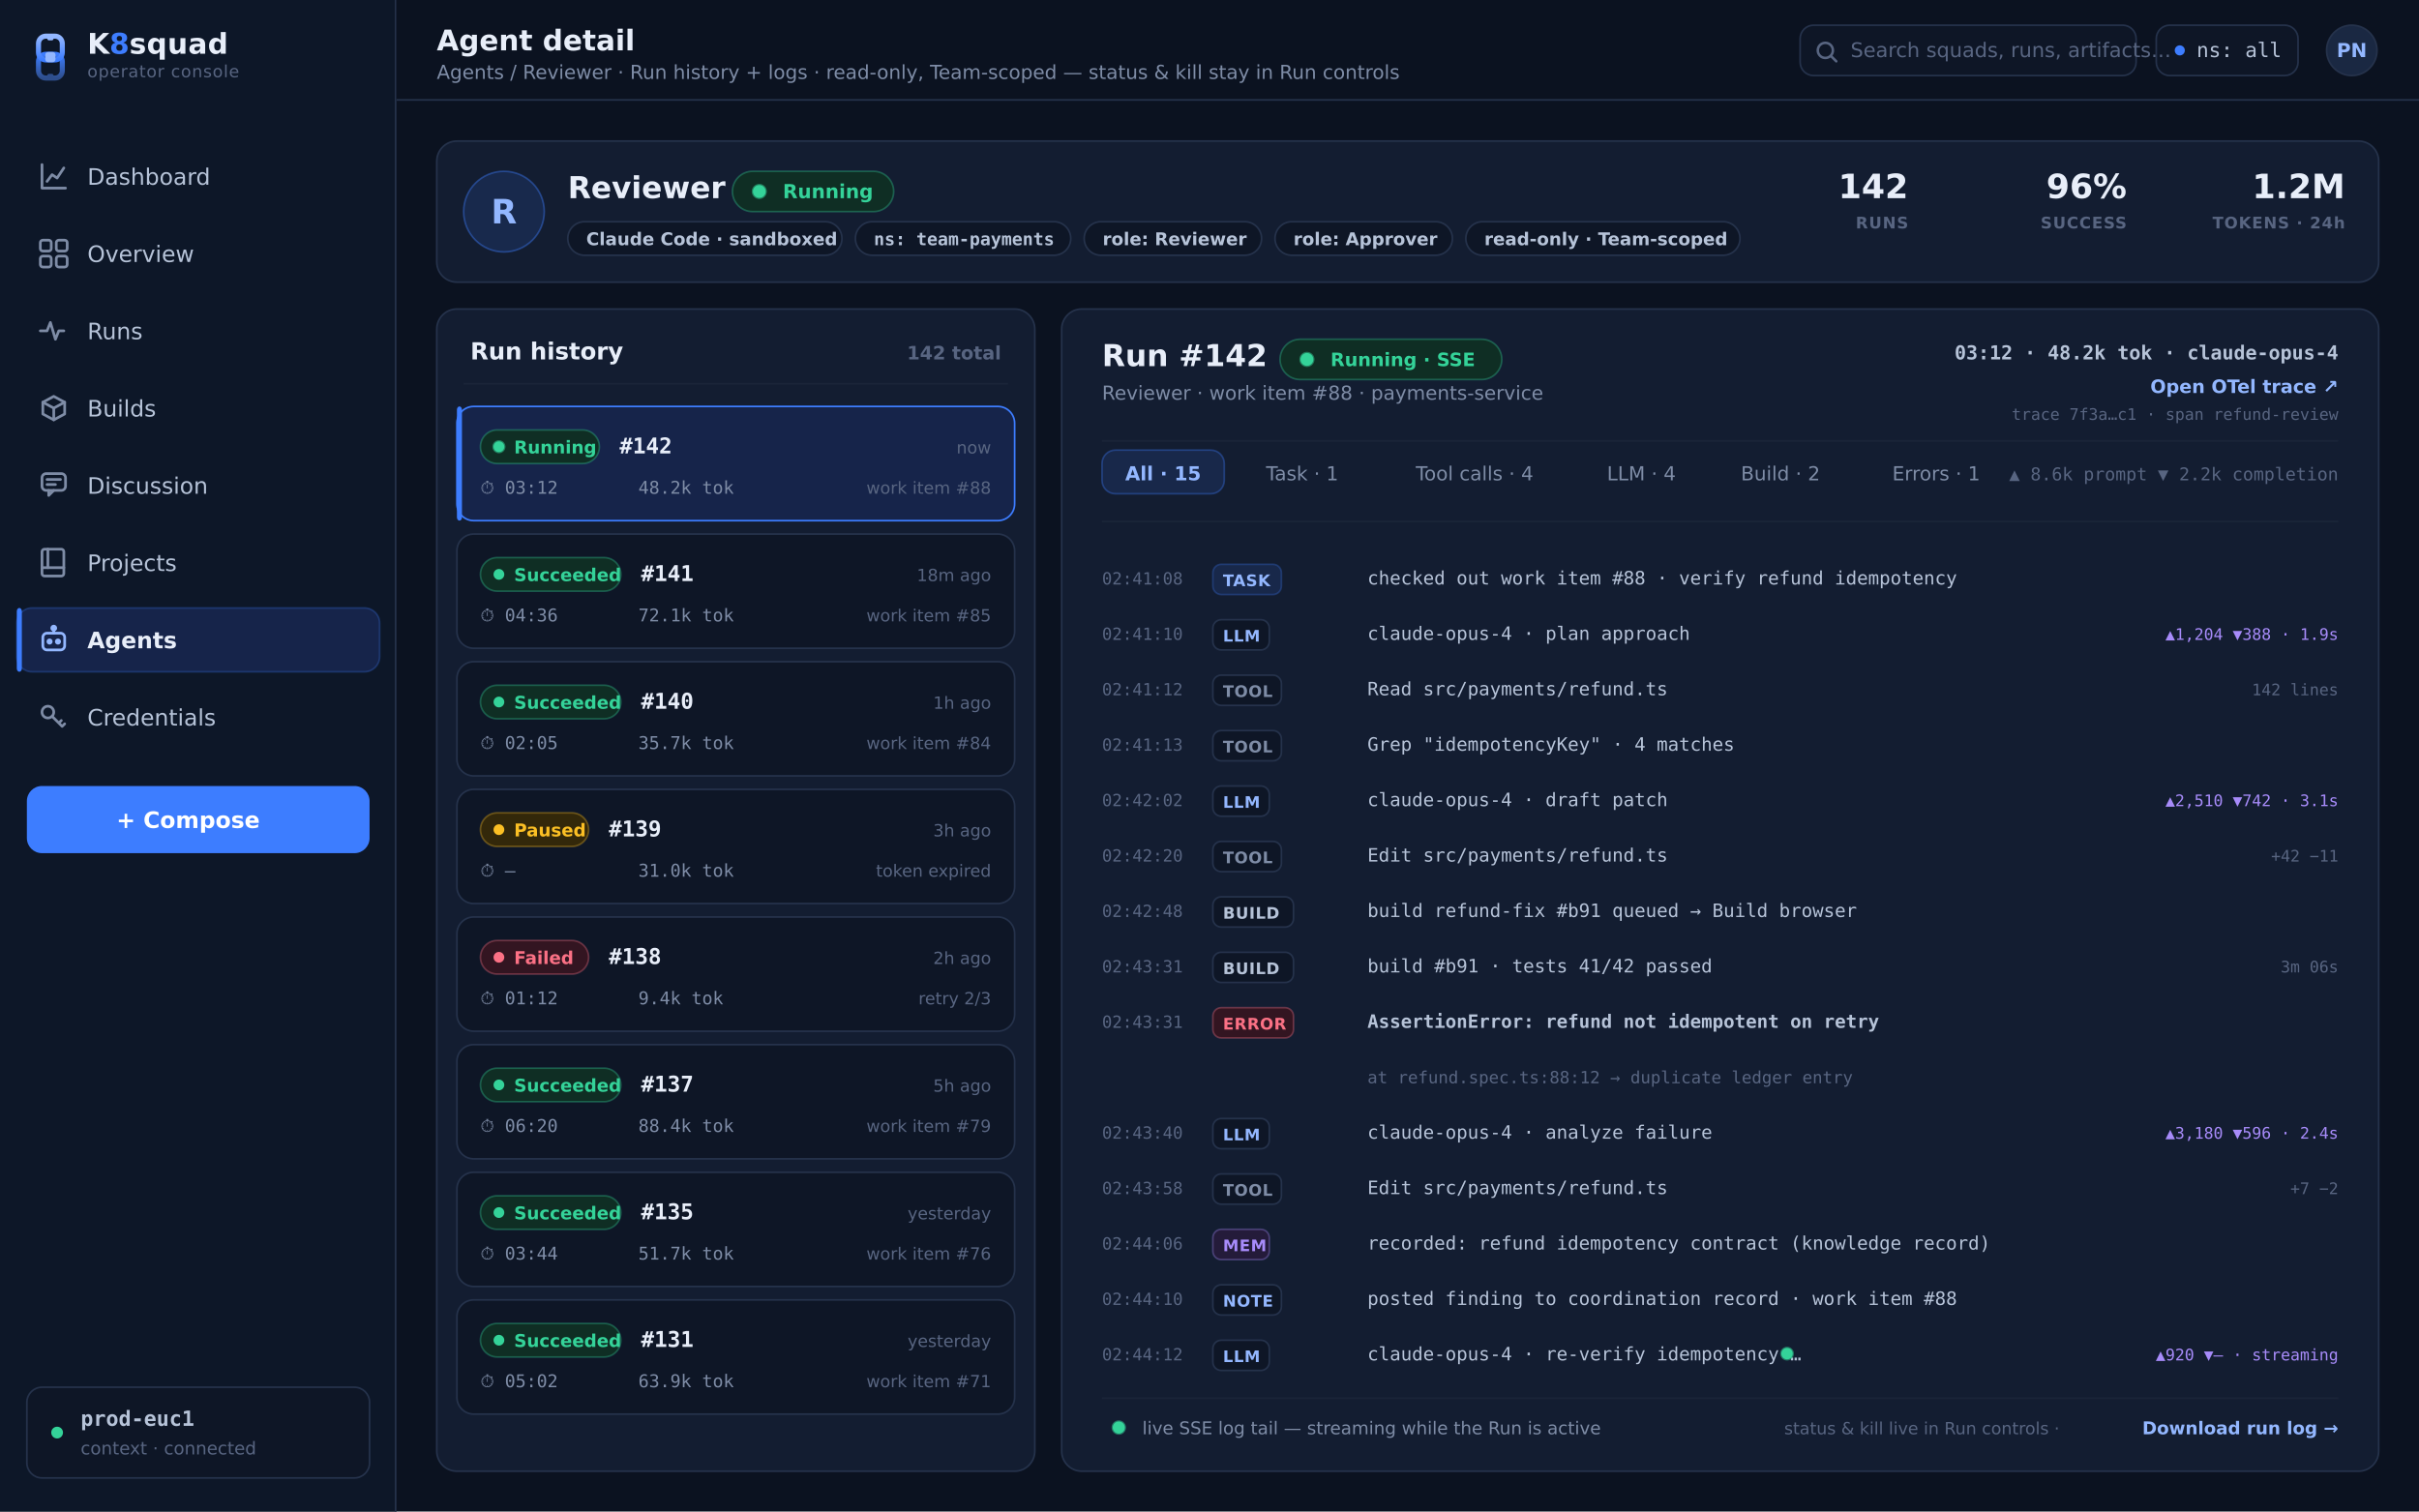
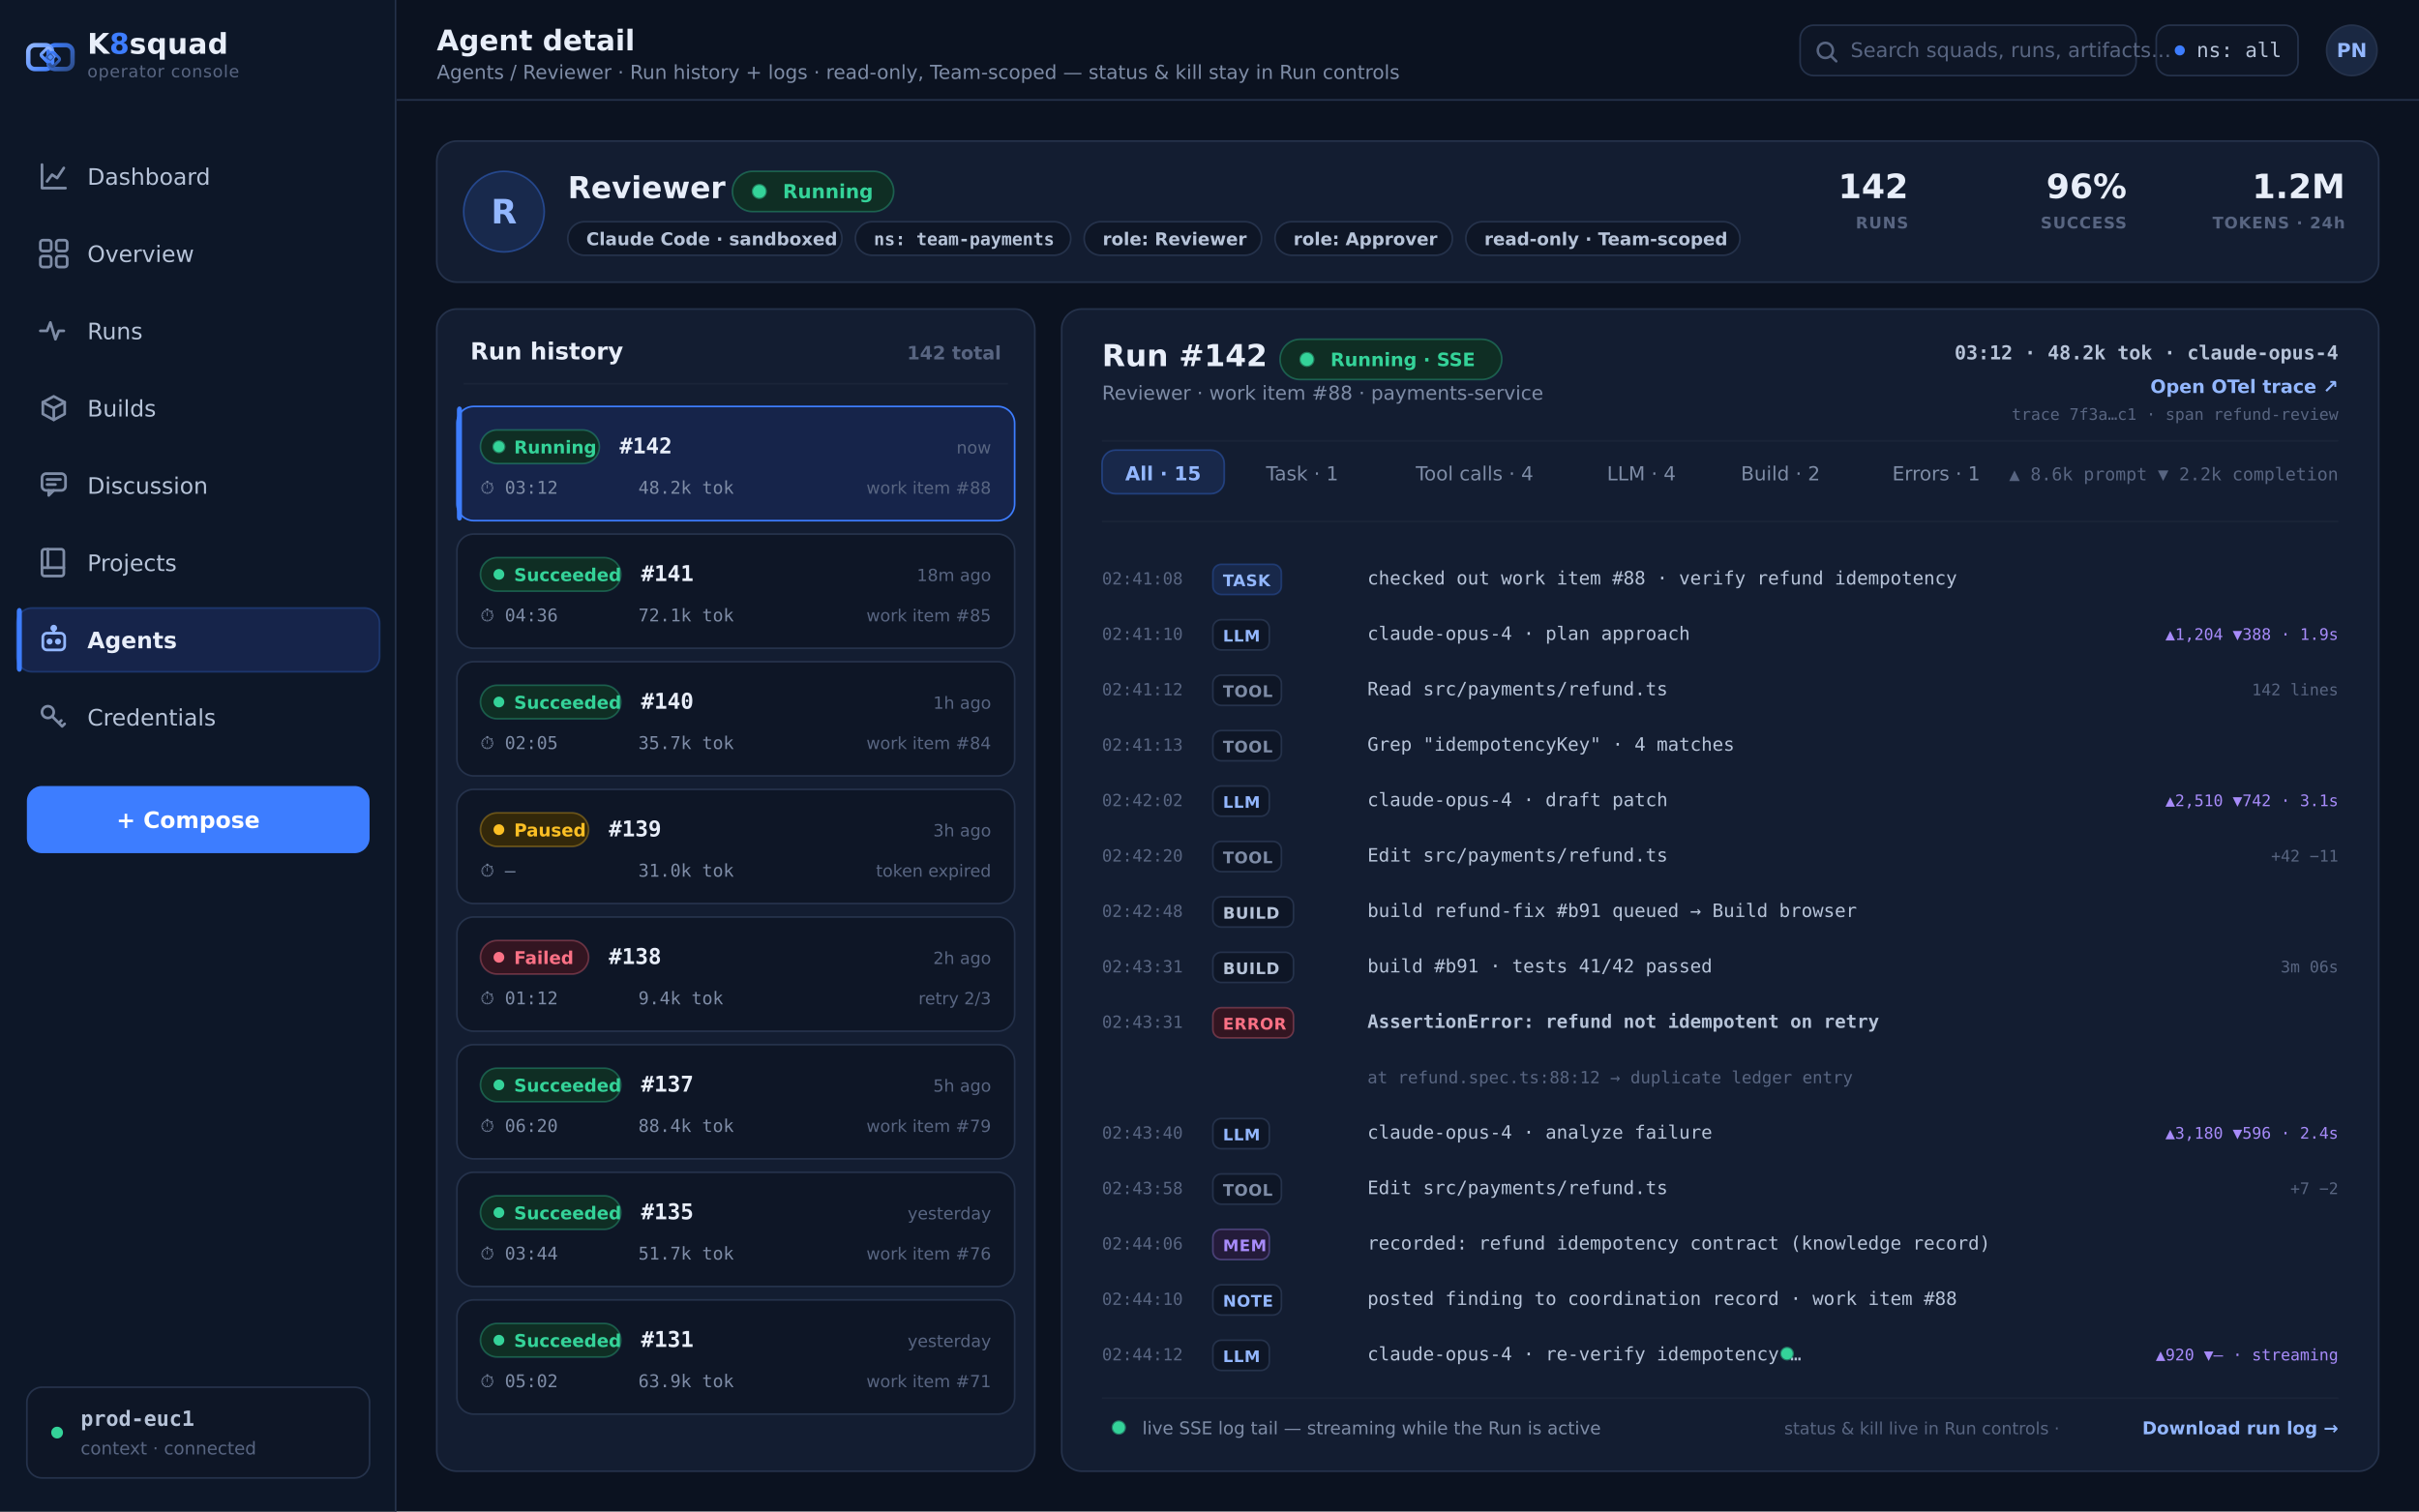
<svg xmlns="http://www.w3.org/2000/svg" width="1440" height="900" viewBox="0 0 1440 900" font-family="DejaVu Sans">
  <defs>
+     <linearGradient id="odinL" x1="0" y1="0" x2="1" y2="1">
+       <stop offset="0" stop-color="#93B7FF" />
+       <stop offset="1" stop-color="#3D7DFF" />
+     </linearGradient>
+     <linearGradient id="odinR" x1="0" y1="0" x2="1" y2="1">
+       <stop offset="0" stop-color="#3D7DFF" />
+       <stop offset="1" stop-color="#2E4E8C" />
+     </linearGradient>
+     <clipPath id="odinCB">
+       <rect x="176" y="256" width="160" height="120" />
+     </clipPath>
+     <clipPath id="odinCK">
+       <rect x="166" y="256" width="180" height="120" />
+     </clipPath>
    <linearGradient id="ringTop" x1="0" y1="0" x2="0" y2="1">
      <stop offset="0" stop-color="#93B7FF" />
      <stop offset="1" stop-color="#3D7DFF" />
    </linearGradient>
    <linearGradient id="ringBot" x1="0" y1="0" x2="0" y2="1">
      <stop offset="0" stop-color="#3D7DFF" />
      <stop offset="1" stop-color="#2E4E8C" />
    </linearGradient>
  </defs>
  <rect x="0" y="0" width="1440" height="900" rx="0" ry="0" fill="#0B1220" stroke="none" stroke-width="1" />
  <rect x="0" y="0" width="236" height="900" rx="0" ry="0" fill="#0D1728" stroke="none" stroke-width="1" />
  <rect x="235" y="0" width="1" height="900" rx="0" ry="0" fill="#25324B" stroke="none" stroke-width="1" />
  <g transform="translate(30,34) scale(0.33735) translate(-50,-50)">
-     <rect x="29" y="45" width="42" height="42" rx="13" fill="none" stroke="url(#ringBot)" stroke-width="9" />
-     <rect x="29" y="13" width="42" height="42" rx="13" fill="none" stroke="url(#ringTop)" stroke-width="9" />
-     <rect x="41" y="41" width="18" height="18" rx="5" fill="#93B7FF" />
-     <rect x="44.5" y="9.5" width="11" height="11" rx="3" fill="#93B7FF" />
-     <rect x="44.5" y="79.5" width="11" height="11" rx="3" fill="#2E4E8C" />
+     <g transform="scale(0.195313)">
+       <path d="M300,148 h96 a60,60 0 0 1 60,60 v96 a60,60 0 0 1 -60,60 h-96 a60,60 0 0 1 -60,-60 v-96 a60,60 0 0 1 60,-60 z" fill="none" stroke="url(#odinR)" stroke-width="40" stroke-linejoin="round" />
+       <path d="M116,148 h96 a60,60 0 0 1 60,60 v96 a60,60 0 0 1 -60,60 h-96 a60,60 0 0 1 -60,-60 v-96 a60,60 0 0 1 60,-60 z" fill="none" stroke="url(#odinL)" stroke-width="40" stroke-linejoin="round" />
+       <g clip-path="url(#odinCB)">
+         <path d="M300,148 h96 a60,60 0 0 1 60,60 v96 a60,60 0 0 1 -60,60 h-96 a60,60 0 0 1 -60,-60 v-96 a60,60 0 0 1 60,-60 z" fill="none" stroke="url(#odinR)" stroke-width="40" stroke-linejoin="round" />
+       </g>
+       <g transform="rotate(45 256 256)">
+         <path d="M196,206 h64 a18,18 0 0 1 18,18 v64 a18,18 0 0 1 -18,18 h-64 a18,18 0 0 1 -18,-18 v-64 a18,18 0 0 1 18,-18 z" fill="none" stroke="url(#odinL)" stroke-width="26" stroke-linejoin="round" />
+         <path d="M252,206 h64 a18,18 0 0 1 18,18 v64 a18,18 0 0 1 -18,18 h-64 a18,18 0 0 1 -18,-18 v-64 a18,18 0 0 1 18,-18 z" fill="none" stroke="url(#odinR)" stroke-width="26" stroke-linejoin="round" />
+         <g clip-path="url(#odinCK)">
+           <path d="M196,206 h64 a18,18 0 0 1 18,18 v64 a18,18 0 0 1 -18,18 h-64 a18,18 0 0 1 -18,-18 v-64 a18,18 0 0 1 18,-18 z" fill="none" stroke="url(#odinL)" stroke-width="26" stroke-linejoin="round" />
+         </g>
+         <rect x="230" y="230" width="52" height="52" rx="9" fill="#2E4E8C" />
+         <rect x="237" y="237" width="38" height="38" rx="7" fill="#4D8BFF" />
+       </g>
+     </g>
  </g>
  <text x="52" y="32" font-family="DejaVu Sans" font-size="17" fill="#E8EEF9" font-weight="700" text-anchor="start" letter-spacing="0.2">K<tspan fill="#3D7DFF">8</tspan>squad</text>
  <text x="52" y="46" font-family="DejaVu Sans" font-size="10" fill="#586581" font-weight="400" text-anchor="start" letter-spacing="0.4">operator console</text>
  <g fill="none" stroke="#7E8CA6" stroke-width="1.6" stroke-linecap="round" stroke-linejoin="round">
    <path d="M25 98 v14 h14" />
    <path d="M28 108 l3 -4 l3 2 l4 -6" />
  </g>
  <text x="52" y="110" font-family="DejaVu Sans" font-size="13.5" fill="#B6C3D8" font-weight="500" text-anchor="start">Dashboard</text>
  <g fill="none" stroke="#7E8CA6" stroke-width="1.6" stroke-linecap="round" stroke-linejoin="round">
    <rect x="24" y="143" width="6.5" height="6.5" rx="1.5" />
    <rect x="33.5" y="143" width="6.5" height="6.5" rx="1.5" />
    <rect x="24" y="152.5" width="6.5" height="6.5" rx="1.5" />
    <rect x="33.5" y="152.5" width="6.5" height="6.5" rx="1.5" />
  </g>
  <text x="52" y="156" font-family="DejaVu Sans" font-size="13.5" fill="#B6C3D8" font-weight="500" text-anchor="start">Overview</text>
  <g fill="none" stroke="#7E8CA6" stroke-width="1.6" stroke-linecap="round" stroke-linejoin="round">
    <path d="M24 197 h4 l2 -5 l3 10 l2 -5 h3" />
  </g>
  <text x="52" y="202" font-family="DejaVu Sans" font-size="13.5" fill="#B6C3D8" font-weight="500" text-anchor="start">Runs</text>
  <g fill="none" stroke="#7E8CA6" stroke-width="1.6" stroke-linecap="round" stroke-linejoin="round">
    <path d="M32 236 l6.5 3.5 v7 l-6.5 3.5 l-6.5 -3.5 v-7 z" />
    <path d="M25.5 239.5 l6.5 3.5 l6.5 -3.5" />
    <path d="M32 243 v7" />
  </g>
  <text x="52" y="248" font-family="DejaVu Sans" font-size="13.5" fill="#B6C3D8" font-weight="500" text-anchor="start">Builds</text>
  <g fill="none" stroke="#7E8CA6" stroke-width="1.6" stroke-linecap="round" stroke-linejoin="round">
    <rect x="25" y="282" width="14" height="10" rx="2.5" />
    <path d="M29 292 v3 l3 -3" />
    <path d="M28 285.5 h8 M28 288.5 h5" />
  </g>
  <text x="52" y="294" font-family="DejaVu Sans" font-size="13.5" fill="#B6C3D8" font-weight="500" text-anchor="start">Discussion</text>
  <g fill="none" stroke="#7E8CA6" stroke-width="1.6" stroke-linecap="round" stroke-linejoin="round">
    <rect x="25" y="327" width="13" height="16" rx="1.5" />
    <path d="M25 338 h13" />
    <path d="M28.5 327 v11" />
  </g>
  <text x="52" y="340" font-family="DejaVu Sans" font-size="13.5" fill="#B6C3D8" font-weight="500" text-anchor="start">Projects</text>
  <rect x="10" y="362" width="216" height="38" rx="9" ry="9" fill="#16244A" stroke="#3D7DFF44" stroke-width="1" />
  <rect x="10" y="362" width="3" height="38" rx="2" ry="2" fill="#3D7DFF" stroke="none" stroke-width="1" />
  <g fill="none" stroke="#93B7FF" stroke-width="1.6" stroke-linecap="round" stroke-linejoin="round">
    <rect x="25.5" y="377" width="13" height="10" rx="2.5" />
    <path d="M32 374 v3" />
    <circle cx="32" cy="374" r="1.2" fill="#93B7FF" />
    <circle cx="29.5" cy="382" r="1" fill="#93B7FF" />
    <circle cx="34.5" cy="382" r="1" fill="#93B7FF" />
  </g>
  <text x="52" y="386" font-family="DejaVu Sans" font-size="13.5" fill="#E8EEF9" font-weight="600" text-anchor="start">Agents</text>
  <g fill="none" stroke="#7E8CA6" stroke-width="1.6" stroke-linecap="round" stroke-linejoin="round">
    <circle cx="28.5" cy="424" r="3.5" />
    <path d="M31 426.5 l6 6 M35 430.5 l1.5 -1.5 M37 432.5 l1.5 -1.5" />
  </g>
  <text x="52" y="432" font-family="DejaVu Sans" font-size="13.5" fill="#B6C3D8" font-weight="500" text-anchor="start">Credentials</text>
  <rect x="16" y="468" width="204" height="40" rx="9" ry="9" fill="#3D7DFF" stroke="none" stroke-width="1" />
  <text x="112" y="493" font-family="DejaVu Sans" font-size="13.5" fill="#fff" font-weight="600" text-anchor="middle">+  Compose</text>
  <rect x="16" y="826" width="204" height="54" rx="9" ry="9" fill="#0E1626" stroke="#25324B" stroke-width="1" />
  <circle cx="34" cy="853" r="3.5" fill="#34D399" />
  <text x="48" y="849" font-family="DejaVu Sans Mono" font-size="12.5" fill="#B6C3D8" font-weight="600" text-anchor="start">prod-euc1</text>
  <text x="48" y="866" font-family="DejaVu Sans" font-size="10.5" fill="#586581" font-weight="400" text-anchor="start">context · connected</text>
  <rect x="236" y="0" width="1204" height="60" rx="0" ry="0" fill="#0B1220" stroke="none" stroke-width="1" />
  <rect x="236" y="59" width="1204" height="1" rx="0" ry="0" fill="#25324B" stroke="none" stroke-width="1" />
  <text x="260" y="30" font-family="DejaVu Sans" font-size="17" fill="#E8EEF9" font-weight="700" text-anchor="start">Agent detail</text>
  <text x="260" y="47" font-family="DejaVu Sans" font-size="11.5" fill="#7E8CA6" font-weight="400" text-anchor="start">Agents / Reviewer · Run history + logs · read-only, Team-scoped — status &amp; kill stay in Run controls</text>
  <circle cx="1400" cy="30" r="15" fill="#1A2842" stroke="#25324B" />
  <text x="1400" y="34" font-family="DejaVu Sans" font-size="11.5" fill="#93B7FF" font-weight="700" text-anchor="middle">PN</text>
  <rect x="1283.6" y="15" width="84.4" height="30" rx="8" ry="8" fill="#0E1626" stroke="#25324B" stroke-width="1" />
  <circle cx="1297.6" cy="30" r="3" fill="#3D7DFF" />
  <text x="1307.6" y="34" font-family="DejaVu Sans Mono" font-size="12" fill="#B6C3D8" font-weight="400" text-anchor="start">ns: all</text>
  <rect x="1071.6" y="15" width="200" height="30" rx="8" ry="8" fill="#0E1626" stroke="#25324B" stroke-width="1" />
  <circle cx="1086.6" cy="30" r="4.5" fill="none" stroke="#586581" stroke-width="1.5" />
  <path d="M1090.1 33.5 l3 3" stroke="#586581" stroke-width="1.5" stroke-linecap="round" />
  <text x="1101.6" y="34" font-family="DejaVu Sans" font-size="12" fill="#586581" font-weight="400" text-anchor="start">Search squads, runs, artifacts…</text>
  <rect x="260" y="84" width="1156" height="84" rx="12" ry="12" fill="#131D31" stroke="#25324B" stroke-width="1" />
  <circle cx="300" cy="126" r="24" fill="#3D7DFF22" stroke="#3D7DFF66" />
  <text x="300" y="133" font-family="DejaVu Sans" font-size="20" fill="#93B7FF" font-weight="700" text-anchor="middle">R</text>
  <text x="338" y="118" font-family="DejaVu Sans" font-size="18" fill="#E8EEF9" font-weight="700" text-anchor="start">Reviewer</text>
  <rect x="436" y="102" width="96" height="24" rx="12" ry="12" fill="#0F2E24" stroke="#34D39955" stroke-width="1" />
  <circle cx="452" cy="114" r="3.8" fill="#34D399" />
  <circle cx="452" cy="114" r="3.8" fill="none" stroke="#34D399" stroke-width="1.4" opacity="0.5">
    <animate attributeName="r" values="3.8;8.4;3.8" dur="1.8s" repeatCount="indefinite" />
    <animate attributeName="opacity" values="0.55;0;0.55" dur="1.8s" repeatCount="indefinite" />
  </circle>
  <text x="466" y="118" font-family="DejaVu Sans" font-size="11.5" fill="#34D399" font-weight="600" text-anchor="start">Running</text>
  <rect x="338" y="132" width="163.2" height="20" rx="10.0" ry="10.0" fill="#0E1626" stroke="#25324B" stroke-width="1" />
  <text x="349" y="146.0" font-family="DejaVu Sans" font-size="10.5" fill="#B6C3D8" font-weight="600" text-anchor="start">Claude Code · sandboxed</text>
  <rect x="509.2" y="132" width="128.2" height="20" rx="10.0" ry="10.0" fill="#0E1626" stroke="#25324B" stroke-width="1" />
  <text x="520.2" y="146.0" font-family="DejaVu Sans Mono" font-size="10.5" fill="#B6C3D8" font-weight="600" text-anchor="start">ns: team-payments</text>
  <rect x="645.4" y="132" width="105.6" height="20" rx="10.0" ry="10.0" fill="#0E1626" stroke="#25324B" stroke-width="1" />
  <text x="656.4" y="146.0" font-family="DejaVu Sans" font-size="10.5" fill="#B6C3D8" font-weight="600" text-anchor="start">role: Reviewer</text>
  <rect x="759" y="132" width="105.6" height="20" rx="10.0" ry="10.0" fill="#0E1626" stroke="#25324B" stroke-width="1" />
  <text x="770" y="146.0" font-family="DejaVu Sans" font-size="10.5" fill="#B6C3D8" font-weight="600" text-anchor="start">role: Approver</text>
  <rect x="872.6" y="132" width="163.2" height="20" rx="10.0" ry="10.0" fill="#0E1626" stroke="#25324B" stroke-width="1" />
  <text x="883.6" y="146.0" font-family="DejaVu Sans" font-size="10.5" fill="#B6C3D8" font-weight="600" text-anchor="start">read-only · Team-scoped</text>
  <text x="1396" y="118" font-family="DejaVu Sans" font-size="20" fill="#E8EEF9" font-weight="700" text-anchor="end">1.2M</text>
  <text x="1396" y="136" font-family="DejaVu Sans" font-size="9.5" fill="#586581" font-weight="600" text-anchor="end" letter-spacing="0.5">TOKENS · 24h</text>
  <text x="1266" y="118" font-family="DejaVu Sans" font-size="20" fill="#E8EEF9" font-weight="700" text-anchor="end">96%</text>
  <text x="1266" y="136" font-family="DejaVu Sans" font-size="9.5" fill="#586581" font-weight="600" text-anchor="end" letter-spacing="0.5">SUCCESS</text>
  <text x="1136" y="118" font-family="DejaVu Sans" font-size="20" fill="#E8EEF9" font-weight="700" text-anchor="end">142</text>
  <text x="1136" y="136" font-family="DejaVu Sans" font-size="9.5" fill="#586581" font-weight="600" text-anchor="end" letter-spacing="0.5">RUNS</text>
  <rect x="260" y="184" width="356" height="692" rx="12" ry="12" fill="#131D31" stroke="#25324B" stroke-width="1" />
  <text x="280" y="214" font-family="DejaVu Sans" font-size="14" fill="#E8EEF9" font-weight="700" text-anchor="start">Run history</text>
  <text x="596" y="214" font-family="DejaVu Sans" font-size="11" fill="#586581" font-weight="600" text-anchor="end">142 total</text>
  <rect x="276" y="228" width="324" height="1" rx="0" ry="0" fill="#1A2438" stroke="none" stroke-width="1" />
  <rect x="272" y="242" width="332" height="68" rx="10" ry="10" fill="#16244A" stroke="#3D7DFF" stroke-width="1" />
  <rect x="272" y="242" width="3" height="68" rx="2" ry="2" fill="#3D7DFF" stroke="none" stroke-width="1" />
  <rect x="286" y="256" width="70.8" height="20" rx="10" ry="10" fill="#0F2E24" stroke="#34D39955" stroke-width="1" />
  <circle cx="297" cy="266" r="3.2" fill="#34D399" />
  <circle cx="297" cy="266" r="3.2" fill="none" stroke="#34D399" stroke-width="1.4" opacity="0.5">
    <animate attributeName="r" values="3.2;7.8;3.2" dur="1.8s" repeatCount="indefinite" />
    <animate attributeName="opacity" values="0.55;0;0.55" dur="1.8s" repeatCount="indefinite" />
  </circle>
  <text x="306" y="270" font-family="DejaVu Sans" font-size="10.5" fill="#34D399" font-weight="600" text-anchor="start">Running</text>
  <text x="368.8" y="270" font-family="DejaVu Sans Mono" font-size="13" fill="#E8EEF9" font-weight="700" text-anchor="start">#142</text>
  <text x="590" y="270" font-family="DejaVu Sans" font-size="10" fill="#586581" font-weight="400" text-anchor="end">now</text>
  <text x="286" y="294" font-family="DejaVu Sans Mono" font-size="10.5" fill="#7E8CA6" font-weight="400" text-anchor="start">⏱ 03:12</text>
  <text x="380" y="294" font-family="DejaVu Sans Mono" font-size="10.5" fill="#7E8CA6" font-weight="400" text-anchor="start">48.2k tok</text>
  <text x="590" y="294" font-family="DejaVu Sans" font-size="10" fill="#586581" font-weight="400" text-anchor="end">work item #88</text>
  <rect x="272" y="318" width="332" height="68" rx="10" ry="10" fill="#0E1626" stroke="#25324B" stroke-width="1" />
  <rect x="286" y="332" width="83.6" height="20" rx="10" ry="10" fill="#0F2E24" stroke="#34D39955" stroke-width="1" />
  <circle cx="297" cy="342" r="3.2" fill="#34D399" />
  <text x="306" y="346" font-family="DejaVu Sans" font-size="10.5" fill="#34D399" font-weight="600" text-anchor="start">Succeeded</text>
  <text x="381.6" y="346" font-family="DejaVu Sans Mono" font-size="13" fill="#E8EEF9" font-weight="700" text-anchor="start">#141</text>
  <text x="590" y="346" font-family="DejaVu Sans" font-size="10" fill="#586581" font-weight="400" text-anchor="end">18m ago</text>
  <text x="286" y="370" font-family="DejaVu Sans Mono" font-size="10.5" fill="#7E8CA6" font-weight="400" text-anchor="start">⏱ 04:36</text>
  <text x="380" y="370" font-family="DejaVu Sans Mono" font-size="10.5" fill="#7E8CA6" font-weight="400" text-anchor="start">72.1k tok</text>
  <text x="590" y="370" font-family="DejaVu Sans" font-size="10" fill="#586581" font-weight="400" text-anchor="end">work item #85</text>
  <rect x="272" y="394" width="332" height="68" rx="10" ry="10" fill="#0E1626" stroke="#25324B" stroke-width="1" />
  <rect x="286" y="408" width="83.6" height="20" rx="10" ry="10" fill="#0F2E24" stroke="#34D39955" stroke-width="1" />
  <circle cx="297" cy="418" r="3.2" fill="#34D399" />
  <text x="306" y="422" font-family="DejaVu Sans" font-size="10.5" fill="#34D399" font-weight="600" text-anchor="start">Succeeded</text>
  <text x="381.6" y="422" font-family="DejaVu Sans Mono" font-size="13" fill="#E8EEF9" font-weight="700" text-anchor="start">#140</text>
  <text x="590" y="422" font-family="DejaVu Sans" font-size="10" fill="#586581" font-weight="400" text-anchor="end">1h ago</text>
  <text x="286" y="446" font-family="DejaVu Sans Mono" font-size="10.5" fill="#7E8CA6" font-weight="400" text-anchor="start">⏱ 02:05</text>
  <text x="380" y="446" font-family="DejaVu Sans Mono" font-size="10.5" fill="#7E8CA6" font-weight="400" text-anchor="start">35.7k tok</text>
  <text x="590" y="446" font-family="DejaVu Sans" font-size="10" fill="#586581" font-weight="400" text-anchor="end">work item #84</text>
  <rect x="272" y="470" width="332" height="68" rx="10" ry="10" fill="#0E1626" stroke="#25324B" stroke-width="1" />
  <rect x="286" y="484" width="64.4" height="20" rx="10" ry="10" fill="#33280A" stroke="#FBBF2455" stroke-width="1" />
  <circle cx="297" cy="494" r="3.2" fill="#FBBF24" />
  <text x="306" y="498" font-family="DejaVu Sans" font-size="10.5" fill="#FBBF24" font-weight="600" text-anchor="start">Paused</text>
  <text x="362.4" y="498" font-family="DejaVu Sans Mono" font-size="13" fill="#E8EEF9" font-weight="700" text-anchor="start">#139</text>
  <text x="590" y="498" font-family="DejaVu Sans" font-size="10" fill="#586581" font-weight="400" text-anchor="end">3h ago</text>
  <text x="286" y="522" font-family="DejaVu Sans Mono" font-size="10.5" fill="#7E8CA6" font-weight="400" text-anchor="start">⏱ —</text>
  <text x="380" y="522" font-family="DejaVu Sans Mono" font-size="10.5" fill="#7E8CA6" font-weight="400" text-anchor="start">31.0k tok</text>
  <text x="590" y="522" font-family="DejaVu Sans" font-size="10" fill="#586581" font-weight="400" text-anchor="end">token expired</text>
  <rect x="272" y="546" width="332" height="68" rx="10" ry="10" fill="#0E1626" stroke="#25324B" stroke-width="1" />
  <rect x="286" y="560" width="64.4" height="20" rx="10" ry="10" fill="#331521" stroke="#FB718555" stroke-width="1" />
  <circle cx="297" cy="570" r="3.2" fill="#FB7185" />
  <text x="306" y="574" font-family="DejaVu Sans" font-size="10.5" fill="#FB7185" font-weight="600" text-anchor="start">Failed</text>
  <text x="362.4" y="574" font-family="DejaVu Sans Mono" font-size="13" fill="#E8EEF9" font-weight="700" text-anchor="start">#138</text>
  <text x="590" y="574" font-family="DejaVu Sans" font-size="10" fill="#586581" font-weight="400" text-anchor="end">2h ago</text>
  <text x="286" y="598" font-family="DejaVu Sans Mono" font-size="10.5" fill="#7E8CA6" font-weight="400" text-anchor="start">⏱ 01:12</text>
  <text x="380" y="598" font-family="DejaVu Sans Mono" font-size="10.5" fill="#7E8CA6" font-weight="400" text-anchor="start">9.4k tok</text>
  <text x="590" y="598" font-family="DejaVu Sans" font-size="10" fill="#586581" font-weight="400" text-anchor="end">retry 2/3</text>
  <rect x="272" y="622" width="332" height="68" rx="10" ry="10" fill="#0E1626" stroke="#25324B" stroke-width="1" />
  <rect x="286" y="636" width="83.6" height="20" rx="10" ry="10" fill="#0F2E24" stroke="#34D39955" stroke-width="1" />
  <circle cx="297" cy="646" r="3.2" fill="#34D399" />
  <text x="306" y="650" font-family="DejaVu Sans" font-size="10.5" fill="#34D399" font-weight="600" text-anchor="start">Succeeded</text>
  <text x="381.6" y="650" font-family="DejaVu Sans Mono" font-size="13" fill="#E8EEF9" font-weight="700" text-anchor="start">#137</text>
  <text x="590" y="650" font-family="DejaVu Sans" font-size="10" fill="#586581" font-weight="400" text-anchor="end">5h ago</text>
  <text x="286" y="674" font-family="DejaVu Sans Mono" font-size="10.5" fill="#7E8CA6" font-weight="400" text-anchor="start">⏱ 06:20</text>
  <text x="380" y="674" font-family="DejaVu Sans Mono" font-size="10.5" fill="#7E8CA6" font-weight="400" text-anchor="start">88.4k tok</text>
  <text x="590" y="674" font-family="DejaVu Sans" font-size="10" fill="#586581" font-weight="400" text-anchor="end">work item #79</text>
  <rect x="272" y="698" width="332" height="68" rx="10" ry="10" fill="#0E1626" stroke="#25324B" stroke-width="1" />
  <rect x="286" y="712" width="83.6" height="20" rx="10" ry="10" fill="#0F2E24" stroke="#34D39955" stroke-width="1" />
  <circle cx="297" cy="722" r="3.2" fill="#34D399" />
  <text x="306" y="726" font-family="DejaVu Sans" font-size="10.5" fill="#34D399" font-weight="600" text-anchor="start">Succeeded</text>
  <text x="381.6" y="726" font-family="DejaVu Sans Mono" font-size="13" fill="#E8EEF9" font-weight="700" text-anchor="start">#135</text>
  <text x="590" y="726" font-family="DejaVu Sans" font-size="10" fill="#586581" font-weight="400" text-anchor="end">yesterday</text>
  <text x="286" y="750" font-family="DejaVu Sans Mono" font-size="10.5" fill="#7E8CA6" font-weight="400" text-anchor="start">⏱ 03:44</text>
  <text x="380" y="750" font-family="DejaVu Sans Mono" font-size="10.5" fill="#7E8CA6" font-weight="400" text-anchor="start">51.7k tok</text>
  <text x="590" y="750" font-family="DejaVu Sans" font-size="10" fill="#586581" font-weight="400" text-anchor="end">work item #76</text>
  <rect x="272" y="774" width="332" height="68" rx="10" ry="10" fill="#0E1626" stroke="#25324B" stroke-width="1" />
  <rect x="286" y="788" width="83.6" height="20" rx="10" ry="10" fill="#0F2E24" stroke="#34D39955" stroke-width="1" />
  <circle cx="297" cy="798" r="3.2" fill="#34D399" />
  <text x="306" y="802" font-family="DejaVu Sans" font-size="10.5" fill="#34D399" font-weight="600" text-anchor="start">Succeeded</text>
  <text x="381.6" y="802" font-family="DejaVu Sans Mono" font-size="13" fill="#E8EEF9" font-weight="700" text-anchor="start">#131</text>
  <text x="590" y="802" font-family="DejaVu Sans" font-size="10" fill="#586581" font-weight="400" text-anchor="end">yesterday</text>
  <text x="286" y="826" font-family="DejaVu Sans Mono" font-size="10.5" fill="#7E8CA6" font-weight="400" text-anchor="start">⏱ 05:02</text>
  <text x="380" y="826" font-family="DejaVu Sans Mono" font-size="10.5" fill="#7E8CA6" font-weight="400" text-anchor="start">63.9k tok</text>
  <text x="590" y="826" font-family="DejaVu Sans" font-size="10" fill="#586581" font-weight="400" text-anchor="end">work item #71</text>
  <rect x="632" y="184" width="784" height="692" rx="12" ry="12" fill="#131D31" stroke="#25324B" stroke-width="1" />
  <text x="656" y="218" font-family="DejaVu Sans" font-size="18" fill="#E8EEF9" font-weight="700" text-anchor="start">Run #142</text>
  <rect x="762" y="202" width="132" height="24" rx="12" ry="12" fill="#0F2E24" stroke="#34D39955" stroke-width="1" />
  <circle cx="778" cy="214" r="3.8" fill="#34D399" />
  <circle cx="778" cy="214" r="3.8" fill="none" stroke="#34D399" stroke-width="1.4" opacity="0.5">
    <animate attributeName="r" values="3.8;8.4;3.8" dur="1.8s" repeatCount="indefinite" />
    <animate attributeName="opacity" values="0.55;0;0.55" dur="1.8s" repeatCount="indefinite" />
  </circle>
  <text x="792" y="218" font-family="DejaVu Sans" font-size="11" fill="#34D399" font-weight="600" text-anchor="start">Running · SSE</text>
  <text x="656" y="238" font-family="DejaVu Sans" font-size="11.5" fill="#7E8CA6" font-weight="400" text-anchor="start">Reviewer · work item #88 · payments-service</text>
  <text x="1392" y="214" font-family="DejaVu Sans Mono" font-size="11.5" fill="#B6C3D8" font-weight="600" text-anchor="end">03:12 · 48.2k tok · claude-opus-4</text>
  <text x="1392" y="234" font-family="DejaVu Sans" font-size="11" fill="#93B7FF" font-weight="600" text-anchor="end">Open OTel trace  ↗</text>
  <text x="1392" y="250" font-family="DejaVu Sans Mono" font-size="9.5" fill="#586581" font-weight="400" text-anchor="end">trace 7f3a…c1  ·  span refund-review</text>
  <rect x="656" y="262" width="736" height="1" rx="0" ry="0" fill="#1A2438" stroke="none" stroke-width="1" />
  <rect x="656" y="268" width="72.8" height="26" rx="8" ry="8" fill="#3D7DFF1F" stroke="#3D7DFF55" stroke-width="1" />
  <text x="692.4" y="286" font-family="DejaVu Sans" font-size="11.5" fill="#93B7FF" font-weight="700" text-anchor="middle">All · 15</text>
  <text x="775.2" y="286" font-family="DejaVu Sans" font-size="11.5" fill="#7E8CA6" font-weight="500" text-anchor="middle">Task · 1</text>
  <text x="877.8" y="286" font-family="DejaVu Sans" font-size="11.5" fill="#7E8CA6" font-weight="500" text-anchor="middle">Tool calls · 4</text>
  <text x="977.1" y="286" font-family="DejaVu Sans" font-size="11.5" fill="#7E8CA6" font-weight="500" text-anchor="middle">LLM · 4</text>
  <text x="1059.9" y="286" font-family="DejaVu Sans" font-size="11.5" fill="#7E8CA6" font-weight="500" text-anchor="middle">Build · 2</text>
  <text x="1152.6" y="286" font-family="DejaVu Sans" font-size="11.5" fill="#7E8CA6" font-weight="500" text-anchor="middle">Errors · 1</text>
  <text x="1392" y="286" font-family="DejaVu Sans Mono" font-size="10.5" fill="#586581" font-weight="400" text-anchor="end">▲ 8.6k prompt   ▼ 2.2k completion</text>
  <rect x="656" y="310" width="736" height="1" rx="0" ry="0" fill="#1A2438" stroke="none" stroke-width="1" />
  <text x="656" y="348" font-family="DejaVu Sans Mono" font-size="10" fill="#586581" font-weight="400" text-anchor="start">02:41:08</text>
  <rect x="722" y="336" width="40.8" height="18" rx="5" ry="5" fill="#3D7DFF1F" stroke="#3D7DFF44" stroke-width="1" />
  <text x="728" y="349" font-family="DejaVu Sans" font-size="9.5" fill="#93B7FF" font-weight="700" text-anchor="start" letter-spacing="0.3">TASK</text>
  <text x="814" y="348" font-family="DejaVu Sans Mono" font-size="11" fill="#B6C3D8" font-weight="400" text-anchor="start">checked out work item #88 · verify refund idempotency</text>
  <text x="656" y="381" font-family="DejaVu Sans Mono" font-size="10" fill="#586581" font-weight="400" text-anchor="start">02:41:10</text>
  <rect x="722" y="369" width="33.6" height="18" rx="5" ry="5" fill="#0E1626" stroke="#25324B" stroke-width="1" />
  <text x="728" y="382" font-family="DejaVu Sans" font-size="9.5" fill="#93B7FF" font-weight="700" text-anchor="start" letter-spacing="0.3">LLM</text>
  <text x="814" y="381" font-family="DejaVu Sans Mono" font-size="11" fill="#B6C3D8" font-weight="400" text-anchor="start">claude-opus-4 · plan approach</text>
  <text x="1392" y="381" font-family="DejaVu Sans Mono" font-size="9.5" fill="#A78BFA" font-weight="400" text-anchor="end">▲1,204 ▼388 · 1.9s</text>
  <text x="656" y="414" font-family="DejaVu Sans Mono" font-size="10" fill="#586581" font-weight="400" text-anchor="start">02:41:12</text>
  <rect x="722" y="402" width="40.8" height="18" rx="5" ry="5" fill="#0E1626" stroke="#25324B" stroke-width="1" />
  <text x="728" y="415" font-family="DejaVu Sans" font-size="9.5" fill="#7E8CA6" font-weight="700" text-anchor="start" letter-spacing="0.3">TOOL</text>
  <text x="814" y="414" font-family="DejaVu Sans Mono" font-size="11" fill="#B6C3D8" font-weight="400" text-anchor="start">Read  src/payments/refund.ts</text>
  <text x="1392" y="414" font-family="DejaVu Sans Mono" font-size="9.5" fill="#586581" font-weight="400" text-anchor="end">142 lines</text>
  <text x="656" y="447" font-family="DejaVu Sans Mono" font-size="10" fill="#586581" font-weight="400" text-anchor="start">02:41:13</text>
  <rect x="722" y="435" width="40.8" height="18" rx="5" ry="5" fill="#0E1626" stroke="#25324B" stroke-width="1" />
  <text x="728" y="448" font-family="DejaVu Sans" font-size="9.5" fill="#7E8CA6" font-weight="700" text-anchor="start" letter-spacing="0.3">TOOL</text>
  <text x="814" y="447" font-family="DejaVu Sans Mono" font-size="11" fill="#B6C3D8" font-weight="400" text-anchor="start">Grep  "idempotencyKey"  · 4 matches</text>
  <text x="656" y="480" font-family="DejaVu Sans Mono" font-size="10" fill="#586581" font-weight="400" text-anchor="start">02:42:02</text>
  <rect x="722" y="468" width="33.6" height="18" rx="5" ry="5" fill="#0E1626" stroke="#25324B" stroke-width="1" />
  <text x="728" y="481" font-family="DejaVu Sans" font-size="9.5" fill="#93B7FF" font-weight="700" text-anchor="start" letter-spacing="0.3">LLM</text>
  <text x="814" y="480" font-family="DejaVu Sans Mono" font-size="11" fill="#B6C3D8" font-weight="400" text-anchor="start">claude-opus-4 · draft patch</text>
  <text x="1392" y="480" font-family="DejaVu Sans Mono" font-size="9.5" fill="#A78BFA" font-weight="400" text-anchor="end">▲2,510 ▼742 · 3.1s</text>
  <text x="656" y="513" font-family="DejaVu Sans Mono" font-size="10" fill="#586581" font-weight="400" text-anchor="start">02:42:20</text>
  <rect x="722" y="501" width="40.8" height="18" rx="5" ry="5" fill="#0E1626" stroke="#25324B" stroke-width="1" />
  <text x="728" y="514" font-family="DejaVu Sans" font-size="9.5" fill="#7E8CA6" font-weight="700" text-anchor="start" letter-spacing="0.3">TOOL</text>
  <text x="814" y="513" font-family="DejaVu Sans Mono" font-size="11" fill="#B6C3D8" font-weight="400" text-anchor="start">Edit  src/payments/refund.ts</text>
  <text x="1392" y="513" font-family="DejaVu Sans Mono" font-size="9.5" fill="#586581" font-weight="400" text-anchor="end">+42 −11</text>
  <text x="656" y="546" font-family="DejaVu Sans Mono" font-size="10" fill="#586581" font-weight="400" text-anchor="start">02:42:48</text>
  <rect x="722" y="534" width="48.0" height="18" rx="5" ry="5" fill="#0E1626" stroke="#25324B" stroke-width="1" />
  <text x="728" y="547" font-family="DejaVu Sans" font-size="9.5" fill="#B6C3D8" font-weight="700" text-anchor="start" letter-spacing="0.3">BUILD</text>
  <text x="814" y="546" font-family="DejaVu Sans Mono" font-size="11" fill="#B6C3D8" font-weight="400" text-anchor="start">build refund-fix #b91 queued  → Build browser</text>
  <text x="656" y="579" font-family="DejaVu Sans Mono" font-size="10" fill="#586581" font-weight="400" text-anchor="start">02:43:31</text>
  <rect x="722" y="567" width="48.0" height="18" rx="5" ry="5" fill="#0E1626" stroke="#25324B" stroke-width="1" />
  <text x="728" y="580" font-family="DejaVu Sans" font-size="9.5" fill="#B6C3D8" font-weight="700" text-anchor="start" letter-spacing="0.3">BUILD</text>
  <text x="814" y="579" font-family="DejaVu Sans Mono" font-size="11" fill="#B6C3D8" font-weight="400" text-anchor="start">build #b91 · tests 41/42 passed</text>
  <text x="1392" y="579" font-family="DejaVu Sans Mono" font-size="9.5" fill="#586581" font-weight="400" text-anchor="end">3m 06s</text>
  <text x="656" y="612" font-family="DejaVu Sans Mono" font-size="10" fill="#586581" font-weight="400" text-anchor="start">02:43:31</text>
  <rect x="722" y="600" width="48.0" height="18" rx="5" ry="5" fill="#331521" stroke="#FB718555" stroke-width="1" />
  <text x="728" y="613" font-family="DejaVu Sans" font-size="9.5" fill="#FB7185" font-weight="700" text-anchor="start" letter-spacing="0.3">ERROR</text>
  <text x="814" y="612" font-family="DejaVu Sans Mono" font-size="11" fill="#B6C3D8" font-weight="600" text-anchor="start">AssertionError: refund not idempotent on retry</text>
  <text x="814" y="645" font-family="DejaVu Sans Mono" font-size="10" fill="#586581" font-weight="400" text-anchor="start">    at refund.spec.ts:88:12  →  duplicate ledger entry</text>
  <text x="656" y="678" font-family="DejaVu Sans Mono" font-size="10" fill="#586581" font-weight="400" text-anchor="start">02:43:40</text>
  <rect x="722" y="666" width="33.6" height="18" rx="5" ry="5" fill="#0E1626" stroke="#25324B" stroke-width="1" />
  <text x="728" y="679" font-family="DejaVu Sans" font-size="9.5" fill="#93B7FF" font-weight="700" text-anchor="start" letter-spacing="0.3">LLM</text>
  <text x="814" y="678" font-family="DejaVu Sans Mono" font-size="11" fill="#B6C3D8" font-weight="400" text-anchor="start">claude-opus-4 · analyze failure</text>
  <text x="1392" y="678" font-family="DejaVu Sans Mono" font-size="9.5" fill="#A78BFA" font-weight="400" text-anchor="end">▲3,180 ▼596 · 2.4s</text>
  <text x="656" y="711" font-family="DejaVu Sans Mono" font-size="10" fill="#586581" font-weight="400" text-anchor="start">02:43:58</text>
  <rect x="722" y="699" width="40.8" height="18" rx="5" ry="5" fill="#0E1626" stroke="#25324B" stroke-width="1" />
  <text x="728" y="712" font-family="DejaVu Sans" font-size="9.5" fill="#7E8CA6" font-weight="700" text-anchor="start" letter-spacing="0.3">TOOL</text>
  <text x="814" y="711" font-family="DejaVu Sans Mono" font-size="11" fill="#B6C3D8" font-weight="400" text-anchor="start">Edit  src/payments/refund.ts</text>
  <text x="1392" y="711" font-family="DejaVu Sans Mono" font-size="9.5" fill="#586581" font-weight="400" text-anchor="end">+7 −2</text>
  <text x="656" y="744" font-family="DejaVu Sans Mono" font-size="10" fill="#586581" font-weight="400" text-anchor="start">02:44:06</text>
  <rect x="722" y="732" width="33.6" height="18" rx="5" ry="5" fill="#241B3A" stroke="#A78BFA55" stroke-width="1" />
  <text x="728" y="745" font-family="DejaVu Sans" font-size="9.5" fill="#A78BFA" font-weight="700" text-anchor="start" letter-spacing="0.3">MEM</text>
  <text x="814" y="744" font-family="DejaVu Sans Mono" font-size="11" fill="#B6C3D8" font-weight="400" text-anchor="start">recorded: refund idempotency contract (knowledge record)</text>
  <text x="656" y="777" font-family="DejaVu Sans Mono" font-size="10" fill="#586581" font-weight="400" text-anchor="start">02:44:10</text>
  <rect x="722" y="765" width="40.8" height="18" rx="5" ry="5" fill="#0E1626" stroke="#25324B" stroke-width="1" />
  <text x="728" y="778" font-family="DejaVu Sans" font-size="9.5" fill="#93B7FF" font-weight="700" text-anchor="start" letter-spacing="0.3">NOTE</text>
  <text x="814" y="777" font-family="DejaVu Sans Mono" font-size="11" fill="#B6C3D8" font-weight="400" text-anchor="start">posted finding to coordination record · work item #88</text>
  <text x="656" y="810" font-family="DejaVu Sans Mono" font-size="10" fill="#586581" font-weight="400" text-anchor="start">02:44:12</text>
  <rect x="722" y="798" width="33.6" height="18" rx="5" ry="5" fill="#0E1626" stroke="#25324B" stroke-width="1" />
  <text x="728" y="811" font-family="DejaVu Sans" font-size="9.5" fill="#93B7FF" font-weight="700" text-anchor="start" letter-spacing="0.3">LLM</text>
  <text x="814" y="810" font-family="DejaVu Sans Mono" font-size="11" fill="#B6C3D8" font-weight="400" text-anchor="start">claude-opus-4 · re-verify idempotency …</text>
  <circle cx="1063.8" cy="806" r="3.4" fill="#34D399" />
  <circle cx="1063.8" cy="806" r="3.4" fill="none" stroke="#34D399" stroke-width="1.4" opacity="0.5">
    <animate attributeName="r" values="3.4;8.0;3.4" dur="1.8s" repeatCount="indefinite" />
    <animate attributeName="opacity" values="0.55;0;0.55" dur="1.8s" repeatCount="indefinite" />
  </circle>
  <text x="1392" y="810" font-family="DejaVu Sans Mono" font-size="9.5" fill="#A78BFA" font-weight="400" text-anchor="end">▲920 ▼— · streaming</text>
  <rect x="656" y="832" width="736" height="1" rx="0" ry="0" fill="#1A2438" stroke="none" stroke-width="1" />
  <circle cx="666" cy="850" r="3.6" fill="#34D399" />
  <circle cx="666" cy="850" r="3.6" fill="none" stroke="#34D399" stroke-width="1.4" opacity="0.5">
    <animate attributeName="r" values="3.6;8.2;3.6" dur="1.8s" repeatCount="indefinite" />
    <animate attributeName="opacity" values="0.55;0;0.55" dur="1.8s" repeatCount="indefinite" />
  </circle>
  <text x="680" y="854" font-family="DejaVu Sans" font-size="10.5" fill="#7E8CA6" font-weight="400" text-anchor="start">live SSE log tail — streaming while the Run is active</text>
  <text x="1392" y="854" font-family="DejaVu Sans" font-size="10.5" fill="#93B7FF" font-weight="600" text-anchor="end">Download run log  →</text>
  <text x="1226" y="854" font-family="DejaVu Sans" font-size="10" fill="#586581" font-weight="400" text-anchor="end">status &amp; kill live in Run controls  ·</text>
</svg>
